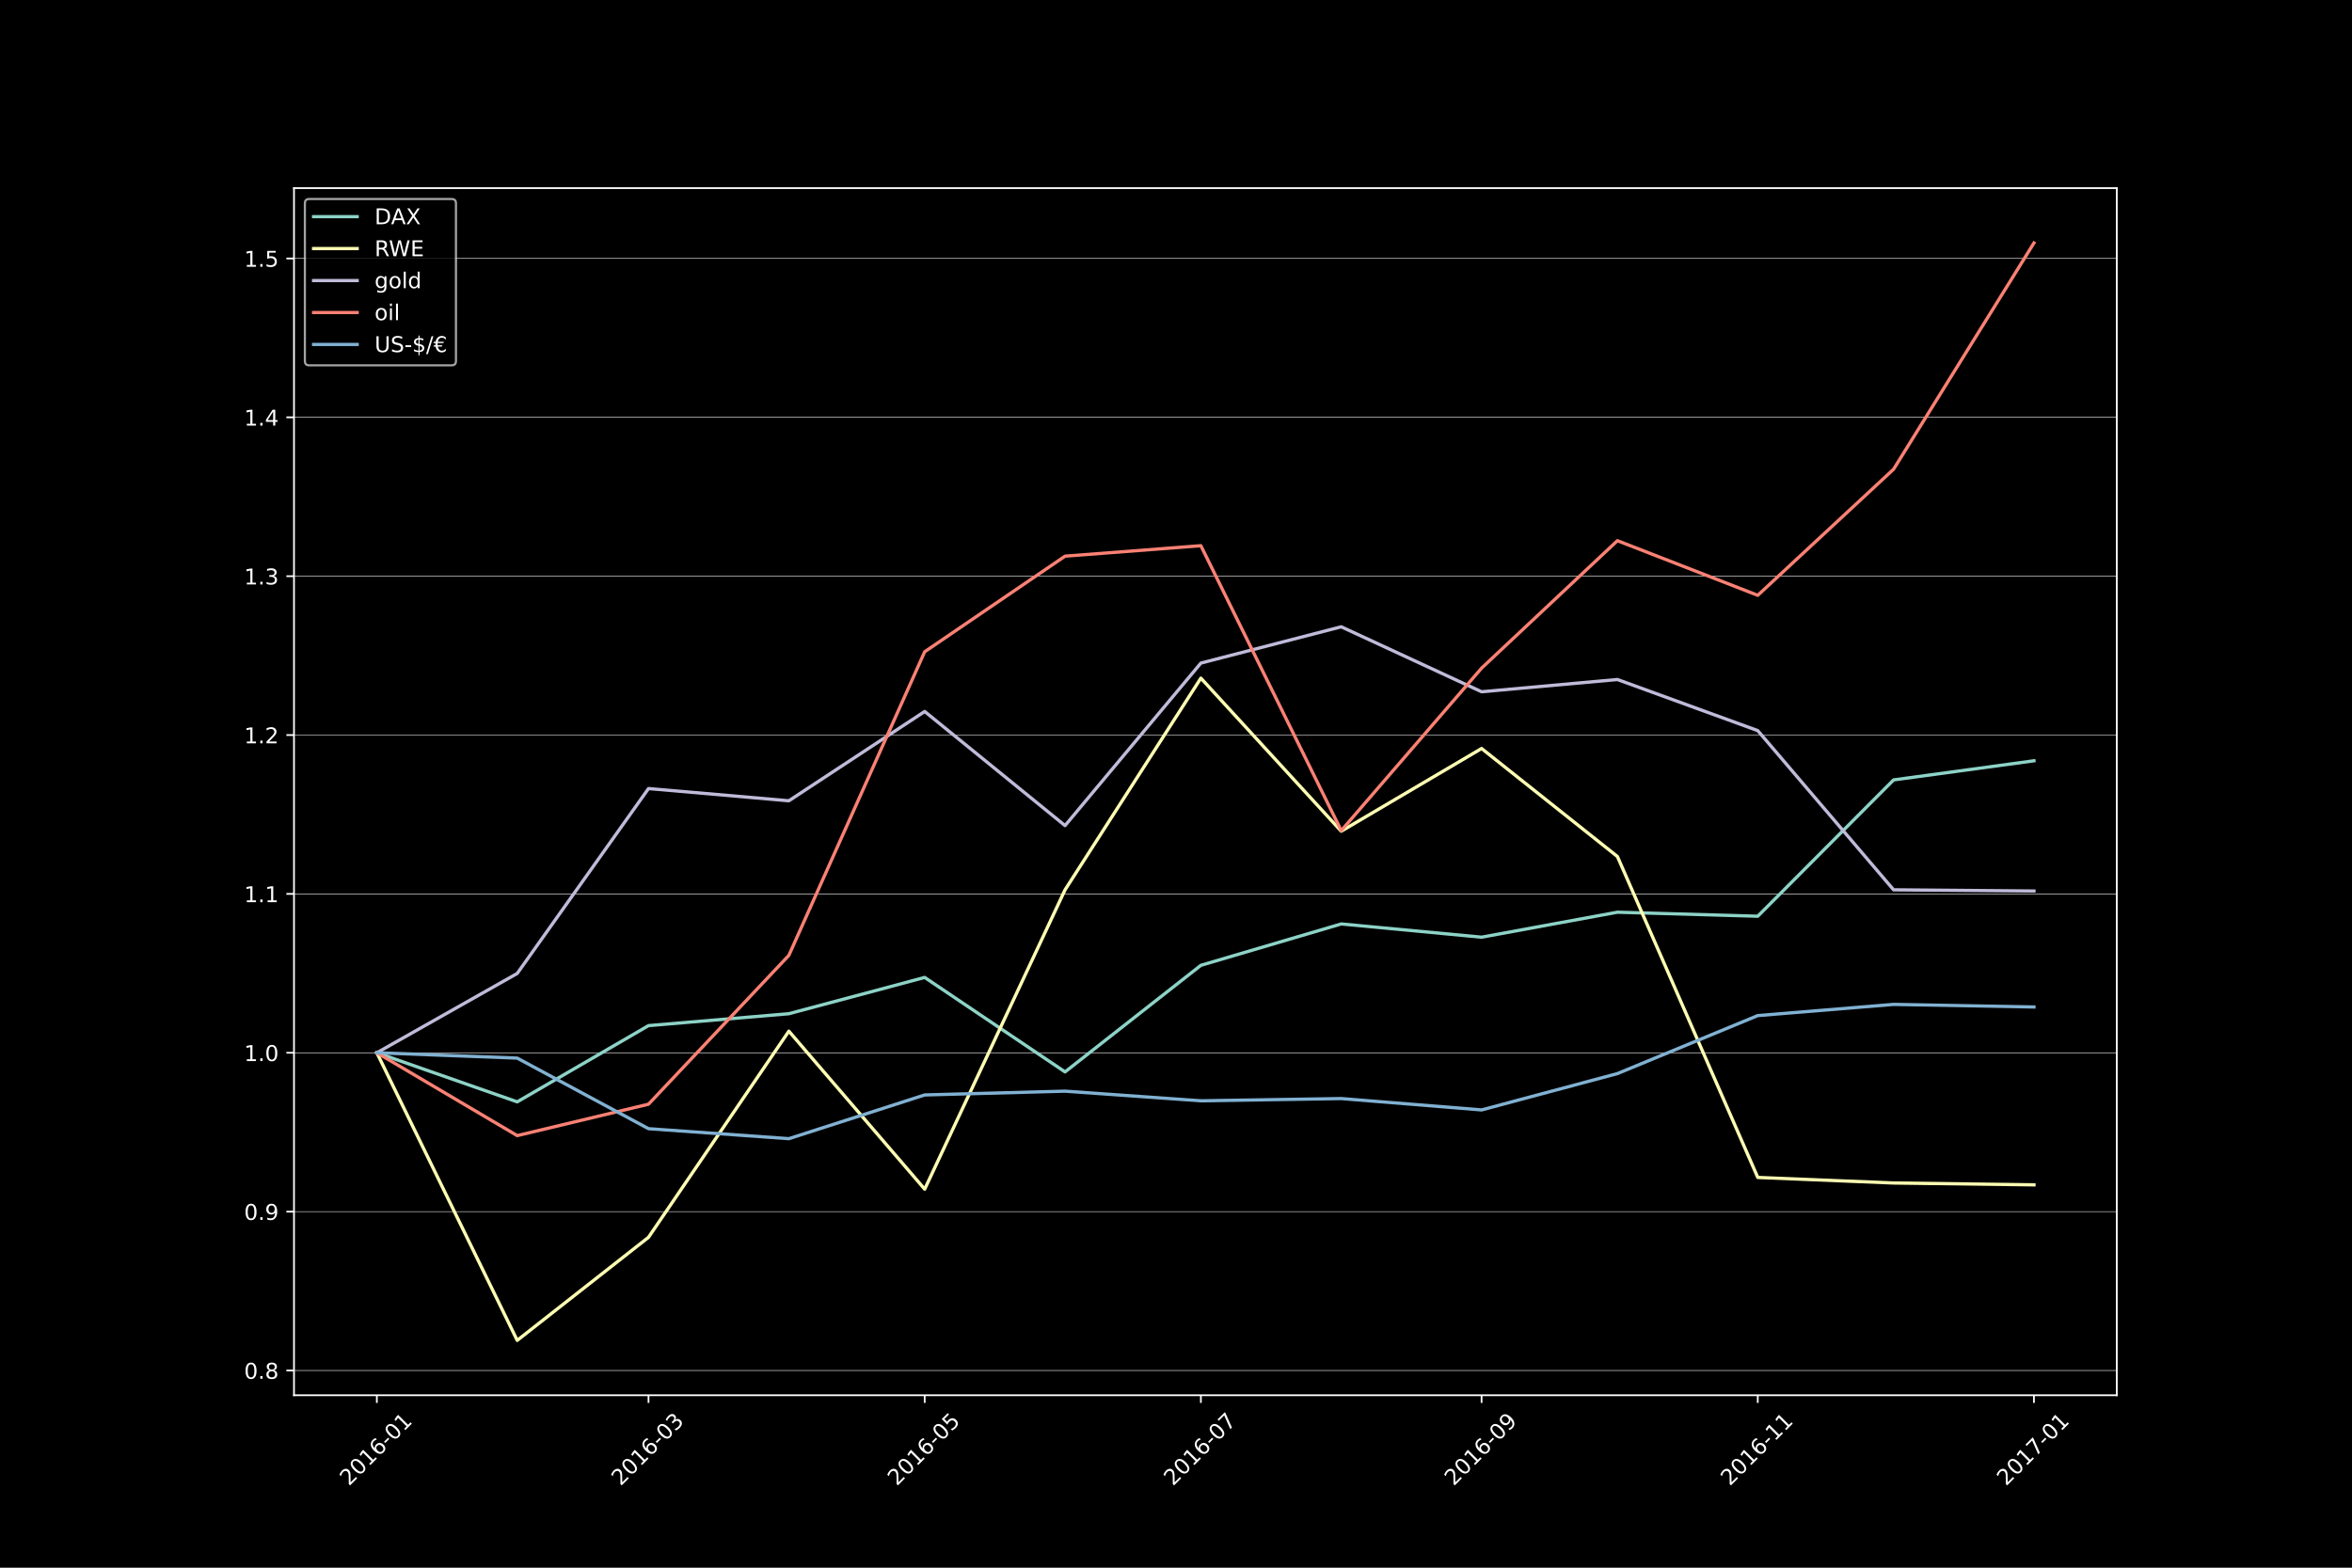
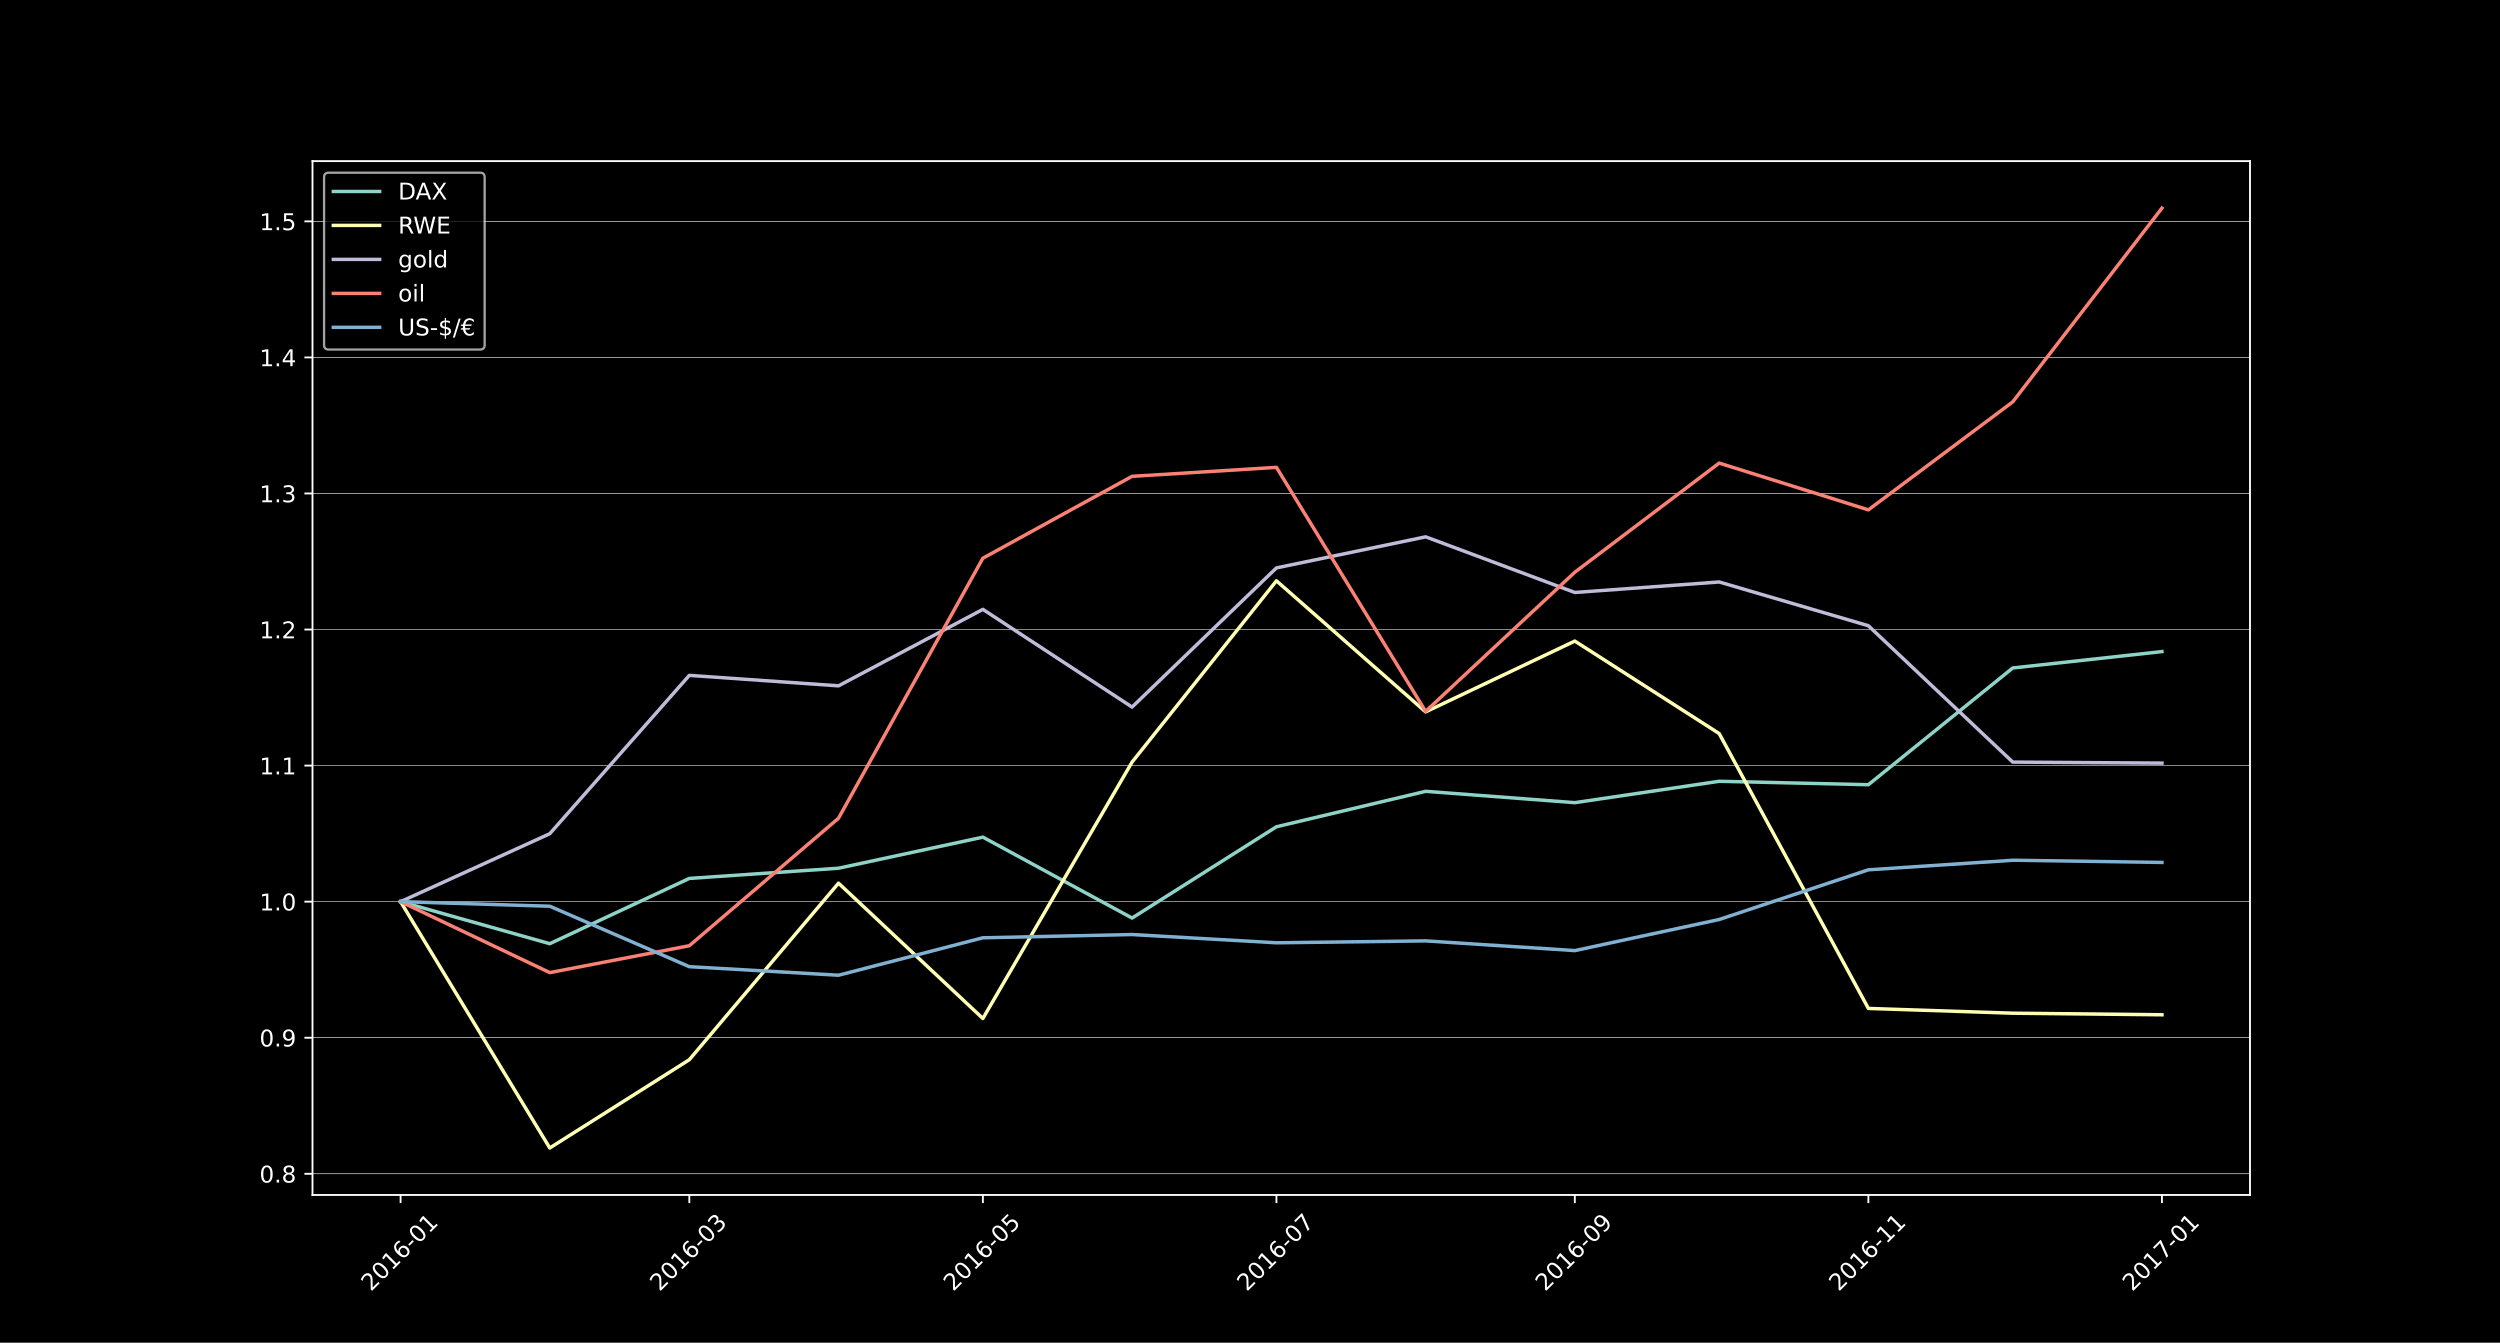
- <svg xmlns="http://www.w3.org/2000/svg" xmlns:xlink="http://www.w3.org/1999/xlink" width="1080pt" height="720pt" viewBox="0 0 1080 720" version="1.1">
+ <svg xmlns="http://www.w3.org/2000/svg" xmlns:xlink="http://www.w3.org/1999/xlink" width="1080pt" height="580.032pt" viewBox="0 0 1080 580.032" version="1.1">
  <defs>
    <style type="text/css">*{stroke-linejoin: round; stroke-linecap: butt}</style>
  </defs>
  <g id="figure_1">
    <g id="patch_1">
-       <path d="M 0 720  L 1080 720  L 1080 0  L 0 0  z " />
+       <path d="M 0 580.032  L 1080 580.032  L 1080 0  L 0 0  z " />
    </g>
    <g id="axes_1">
      <g id="patch_2">
-         <path d="M 135 640.8  L 972 640.8  L 972 86.4  L 135 86.4  z " />
+         <path d="M 135 516.228  L 972 516.228  L 972 69.604  L 135 69.604  z " />
      </g>
      <g id="matplotlib.axis_1">
        <g id="xtick_1">
          <g id="line2d_1">
            <defs>
-               <path id="m6a6bad4dfc" d="M 0 0  L 0 3.5  " style="stroke: #ffffff; stroke-width: 0.8" />
-             </defs>
-             <g>
-               <use xlink:href="#m6a6bad4dfc" x="173.045" y="640.8" style="fill: #ffffff; stroke: #ffffff; stroke-width: 0.8" />
+               <path id="m2d5eed9563" d="M 0 0  L 0 3.5  " style="stroke: #ffffff; stroke-width: 0.8" />
+             </defs>
+             <g>
+               <use xlink:href="#m2d5eed9563" x="173.045" y="516.228" style="fill: #ffffff; stroke: #ffffff; stroke-width: 0.8" />
            </g>
          </g>
          <g id="text_1">
-             <g style="fill: #ffffff" transform="translate(160.2242 682.7178)rotate(-45)scale(0.1 -0.1)">
+             <g style="fill: #ffffff" transform="translate(160.2242 558.1463)rotate(-45)scale(0.1 -0.1)">
              <defs>
                <path id="DejaVuSans-32" d="M 1228 531  L 3431 531  L 3431 0  L 469 0  L 469 531  Q 828 903 1448 1529  Q 2069 2156 2228 2338  Q 2531 2678 2651 2914  Q 2772 3150 2772 3378  Q 2772 3750 2511 3984  Q 2250 4219 1831 4219  Q 1534 4219 1204 4116  Q 875 4013 500 3803  L 500 4441  Q 881 4594 1212 4672  Q 1544 4750 1819 4750  Q 2544 4750 2975 4387  Q 3406 4025 3406 3419  Q 3406 3131 3298 2873  Q 3191 2616 2906 2266  Q 2828 2175 2409 1742  Q 1991 1309 1228 531  z " transform="scale(0.015625)" />
                <path id="DejaVuSans-30" d="M 2034 4250  Q 1547 4250 1301 3770  Q 1056 3291 1056 2328  Q 1056 1369 1301 889  Q 1547 409 2034 409  Q 2525 409 2770 889  Q 3016 1369 3016 2328  Q 3016 3291 2770 3770  Q 2525 4250 2034 4250  z M 2034 4750  Q 2819 4750 3233 4129  Q 3647 3509 3647 2328  Q 3647 1150 3233 529  Q 2819 -91 2034 -91  Q 1250 -91 836 529  Q 422 1150 422 2328  Q 422 3509 836 4129  Q 1250 4750 2034 4750  z " transform="scale(0.015625)" />
                <path id="DejaVuSans-31" d="M 794 531  L 1825 531  L 1825 4091  L 703 3866  L 703 4441  L 1819 4666  L 2450 4666  L 2450 531  L 3481 531  L 3481 0  L 794 0  L 794 531  z " transform="scale(0.015625)" />
                <path id="DejaVuSans-36" d="M 2113 2584  Q 1688 2584 1439 2293  Q 1191 2003 1191 1497  Q 1191 994 1439 701  Q 1688 409 2113 409  Q 2538 409 2786 701  Q 3034 994 3034 1497  Q 3034 2003 2786 2293  Q 2538 2584 2113 2584  z M 3366 4563  L 3366 3988  Q 3128 4100 2886 4159  Q 2644 4219 2406 4219  Q 1781 4219 1451 3797  Q 1122 3375 1075 2522  Q 1259 2794 1537 2939  Q 1816 3084 2150 3084  Q 2853 3084 3261 2657  Q 3669 2231 3669 1497  Q 3669 778 3244 343  Q 2819 -91 2113 -91  Q 1303 -91 875 529  Q 447 1150 447 2328  Q 447 3434 972 4092  Q 1497 4750 2381 4750  Q 2619 4750 2861 4703  Q 3103 4656 3366 4563  z " transform="scale(0.015625)" />
                <path id="DejaVuSans-2d" d="M 313 2009  L 1997 2009  L 1997 1497  L 313 1497  L 313 2009  z " transform="scale(0.015625)" />
              </defs>
              <use xlink:href="#DejaVuSans-32" />
              <use xlink:href="#DejaVuSans-30" x="63.623" />
              <use xlink:href="#DejaVuSans-31" x="127.246" />
              <use xlink:href="#DejaVuSans-36" x="190.869" />
              <use xlink:href="#DejaVuSans-2d" x="254.492" />
              <use xlink:href="#DejaVuSans-30" x="290.576" />
              <use xlink:href="#DejaVuSans-31" x="354.199" />
            </g>
          </g>
        </g>
        <g id="xtick_2">
          <g id="line2d_2">
            <g>
-               <use xlink:href="#m6a6bad4dfc" x="297.785" y="640.8" style="fill: #ffffff; stroke: #ffffff; stroke-width: 0.8" />
+               <use xlink:href="#m2d5eed9563" x="297.785" y="516.228" style="fill: #ffffff; stroke: #ffffff; stroke-width: 0.8" />
            </g>
          </g>
          <g id="text_2">
-             <g style="fill: #ffffff" transform="translate(284.9634 682.7178)rotate(-45)scale(0.1 -0.1)">
+             <g style="fill: #ffffff" transform="translate(284.9634 558.1463)rotate(-45)scale(0.1 -0.1)">
              <defs>
                <path id="DejaVuSans-33" d="M 2597 2516  Q 3050 2419 3304 2112  Q 3559 1806 3559 1356  Q 3559 666 3084 287  Q 2609 -91 1734 -91  Q 1441 -91 1130 -33  Q 819 25 488 141  L 488 750  Q 750 597 1062 519  Q 1375 441 1716 441  Q 2309 441 2620 675  Q 2931 909 2931 1356  Q 2931 1769 2642 2001  Q 2353 2234 1838 2234  L 1294 2234  L 1294 2753  L 1863 2753  Q 2328 2753 2575 2939  Q 2822 3125 2822 3475  Q 2822 3834 2567 4026  Q 2313 4219 1838 4219  Q 1578 4219 1281 4162  Q 984 4106 628 3988  L 628 4550  Q 988 4650 1302 4700  Q 1616 4750 1894 4750  Q 2613 4750 3031 4423  Q 3450 4097 3450 3541  Q 3450 3153 3228 2886  Q 3006 2619 2597 2516  z " transform="scale(0.015625)" />
              </defs>
              <use xlink:href="#DejaVuSans-32" />
              <use xlink:href="#DejaVuSans-30" x="63.623" />
              <use xlink:href="#DejaVuSans-31" x="127.246" />
              <use xlink:href="#DejaVuSans-36" x="190.869" />
              <use xlink:href="#DejaVuSans-2d" x="254.492" />
              <use xlink:href="#DejaVuSans-30" x="290.576" />
              <use xlink:href="#DejaVuSans-33" x="354.199" />
            </g>
          </g>
        </g>
        <g id="xtick_3">
          <g id="line2d_3">
            <g>
-               <use xlink:href="#m6a6bad4dfc" x="424.603" y="640.8" style="fill: #ffffff; stroke: #ffffff; stroke-width: 0.8" />
+               <use xlink:href="#m2d5eed9563" x="424.603" y="516.228" style="fill: #ffffff; stroke: #ffffff; stroke-width: 0.8" />
            </g>
          </g>
          <g id="text_3">
-             <g style="fill: #ffffff" transform="translate(411.7815 682.7178)rotate(-45)scale(0.1 -0.1)">
+             <g style="fill: #ffffff" transform="translate(411.7815 558.1463)rotate(-45)scale(0.1 -0.1)">
              <defs>
                <path id="DejaVuSans-35" d="M 691 4666  L 3169 4666  L 3169 4134  L 1269 4134  L 1269 2991  Q 1406 3038 1543 3061  Q 1681 3084 1819 3084  Q 2600 3084 3056 2656  Q 3513 2228 3513 1497  Q 3513 744 3044 326  Q 2575 -91 1722 -91  Q 1428 -91 1123 -41  Q 819 9 494 109  L 494 744  Q 775 591 1075 516  Q 1375 441 1709 441  Q 2250 441 2565 725  Q 2881 1009 2881 1497  Q 2881 1984 2565 2268  Q 2250 2553 1709 2553  Q 1456 2553 1204 2497  Q 953 2441 691 2322  L 691 4666  z " transform="scale(0.015625)" />
              </defs>
              <use xlink:href="#DejaVuSans-32" />
              <use xlink:href="#DejaVuSans-30" x="63.623" />
              <use xlink:href="#DejaVuSans-31" x="127.246" />
              <use xlink:href="#DejaVuSans-36" x="190.869" />
              <use xlink:href="#DejaVuSans-2d" x="254.492" />
              <use xlink:href="#DejaVuSans-30" x="290.576" />
              <use xlink:href="#DejaVuSans-35" x="354.199" />
            </g>
          </g>
        </g>
        <g id="xtick_4">
          <g id="line2d_4">
            <g>
-               <use xlink:href="#m6a6bad4dfc" x="551.421" y="640.8" style="fill: #ffffff; stroke: #ffffff; stroke-width: 0.8" />
+               <use xlink:href="#m2d5eed9563" x="551.421" y="516.228" style="fill: #ffffff; stroke: #ffffff; stroke-width: 0.8" />
            </g>
          </g>
          <g id="text_4">
-             <g style="fill: #ffffff" transform="translate(538.5997 682.7178)rotate(-45)scale(0.1 -0.1)">
+             <g style="fill: #ffffff" transform="translate(538.5997 558.1463)rotate(-45)scale(0.1 -0.1)">
              <defs>
                <path id="DejaVuSans-37" d="M 525 4666  L 3525 4666  L 3525 4397  L 1831 0  L 1172 0  L 2766 4134  L 525 4134  L 525 4666  z " transform="scale(0.015625)" />
              </defs>
              <use xlink:href="#DejaVuSans-32" />
              <use xlink:href="#DejaVuSans-30" x="63.623" />
              <use xlink:href="#DejaVuSans-31" x="127.246" />
              <use xlink:href="#DejaVuSans-36" x="190.869" />
              <use xlink:href="#DejaVuSans-2d" x="254.492" />
              <use xlink:href="#DejaVuSans-30" x="290.576" />
              <use xlink:href="#DejaVuSans-37" x="354.199" />
            </g>
          </g>
        </g>
        <g id="xtick_5">
          <g id="line2d_5">
            <g>
-               <use xlink:href="#m6a6bad4dfc" x="680.318" y="640.8" style="fill: #ffffff; stroke: #ffffff; stroke-width: 0.8" />
+               <use xlink:href="#m2d5eed9563" x="680.318" y="516.228" style="fill: #ffffff; stroke: #ffffff; stroke-width: 0.8" />
            </g>
          </g>
          <g id="text_5">
-             <g style="fill: #ffffff" transform="translate(667.4969 682.7178)rotate(-45)scale(0.1 -0.1)">
+             <g style="fill: #ffffff" transform="translate(667.4969 558.1463)rotate(-45)scale(0.1 -0.1)">
              <defs>
                <path id="DejaVuSans-39" d="M 703 97  L 703 672  Q 941 559 1184 500  Q 1428 441 1663 441  Q 2288 441 2617 861  Q 2947 1281 2994 2138  Q 2813 1869 2534 1725  Q 2256 1581 1919 1581  Q 1219 1581 811 2004  Q 403 2428 403 3163  Q 403 3881 828 4315  Q 1253 4750 1959 4750  Q 2769 4750 3195 4129  Q 3622 3509 3622 2328  Q 3622 1225 3098 567  Q 2575 -91 1691 -91  Q 1453 -91 1209 -44  Q 966 3 703 97  z M 1959 2075  Q 2384 2075 2632 2365  Q 2881 2656 2881 3163  Q 2881 3666 2632 3958  Q 2384 4250 1959 4250  Q 1534 4250 1286 3958  Q 1038 3666 1038 3163  Q 1038 2656 1286 2365  Q 1534 2075 1959 2075  z " transform="scale(0.015625)" />
              </defs>
              <use xlink:href="#DejaVuSans-32" />
              <use xlink:href="#DejaVuSans-30" x="63.623" />
              <use xlink:href="#DejaVuSans-31" x="127.246" />
              <use xlink:href="#DejaVuSans-36" x="190.869" />
              <use xlink:href="#DejaVuSans-2d" x="254.492" />
              <use xlink:href="#DejaVuSans-30" x="290.576" />
              <use xlink:href="#DejaVuSans-39" x="354.199" />
            </g>
          </g>
        </g>
        <g id="xtick_6">
          <g id="line2d_6">
            <g>
-               <use xlink:href="#m6a6bad4dfc" x="807.136" y="640.8" style="fill: #ffffff; stroke: #ffffff; stroke-width: 0.8" />
+               <use xlink:href="#m2d5eed9563" x="807.136" y="516.228" style="fill: #ffffff; stroke: #ffffff; stroke-width: 0.8" />
            </g>
          </g>
          <g id="text_6">
-             <g style="fill: #ffffff" transform="translate(794.3151 682.7178)rotate(-45)scale(0.1 -0.1)">
+             <g style="fill: #ffffff" transform="translate(794.3151 558.1463)rotate(-45)scale(0.1 -0.1)">
              <use xlink:href="#DejaVuSans-32" />
              <use xlink:href="#DejaVuSans-30" x="63.623" />
              <use xlink:href="#DejaVuSans-31" x="127.246" />
              <use xlink:href="#DejaVuSans-36" x="190.869" />
              <use xlink:href="#DejaVuSans-2d" x="254.492" />
              <use xlink:href="#DejaVuSans-31" x="290.576" />
              <use xlink:href="#DejaVuSans-31" x="354.199" />
            </g>
          </g>
        </g>
        <g id="xtick_7">
          <g id="line2d_7">
            <g>
-               <use xlink:href="#m6a6bad4dfc" x="933.955" y="640.8" style="fill: #ffffff; stroke: #ffffff; stroke-width: 0.8" />
+               <use xlink:href="#m2d5eed9563" x="933.955" y="516.228" style="fill: #ffffff; stroke: #ffffff; stroke-width: 0.8" />
            </g>
          </g>
          <g id="text_7">
-             <g style="fill: #ffffff" transform="translate(921.1333 682.7178)rotate(-45)scale(0.1 -0.1)">
+             <g style="fill: #ffffff" transform="translate(921.1333 558.1463)rotate(-45)scale(0.1 -0.1)">
              <use xlink:href="#DejaVuSans-32" />
              <use xlink:href="#DejaVuSans-30" x="63.623" />
              <use xlink:href="#DejaVuSans-31" x="127.246" />
              <use xlink:href="#DejaVuSans-37" x="190.869" />
              <use xlink:href="#DejaVuSans-2d" x="254.492" />
              <use xlink:href="#DejaVuSans-30" x="290.576" />
              <use xlink:href="#DejaVuSans-31" x="354.199" />
            </g>
          </g>
        </g>
      </g>
      <g id="matplotlib.axis_2">
        <g id="ytick_1">
          <g id="line2d_8">
-             <path d="M 135 629.432  L 972 629.432  " clip-path="url(#p00a71b66c0)" style="fill: none; stroke: #ffffff; stroke-width: 0.25; stroke-linecap: square" />
+             <path d="M 135 507.071  L 972 507.071  " clip-path="url(#p5955f3697d)" style="fill: none; stroke: #ffffff; stroke-width: 0.25; stroke-linecap: square" />
          </g>
          <g id="line2d_9">
            <defs>
-               <path id="m3b2f3b3f78" d="M 0 0  L -3.5 0  " style="stroke: #ffffff; stroke-width: 0.8" />
-             </defs>
-             <g>
-               <use xlink:href="#m3b2f3b3f78" x="135" y="629.432" style="fill: #ffffff; stroke: #ffffff; stroke-width: 0.8" />
+               <path id="m4216efb1f7" d="M 0 0  L -3.5 0  " style="stroke: #ffffff; stroke-width: 0.8" />
+             </defs>
+             <g>
+               <use xlink:href="#m4216efb1f7" x="135" y="507.071" style="fill: #ffffff; stroke: #ffffff; stroke-width: 0.8" />
            </g>
          </g>
          <g id="text_8">
-             <g style="fill: #ffffff" transform="translate(112.0969 633.2317)scale(0.1 -0.1)">
+             <g style="fill: #ffffff" transform="translate(112.0969 510.87)scale(0.1 -0.1)">
              <defs>
                <path id="DejaVuSans-2e" d="M 684 794  L 1344 794  L 1344 0  L 684 0  L 684 794  z " transform="scale(0.015625)" />
                <path id="DejaVuSans-38" d="M 2034 2216  Q 1584 2216 1326 1975  Q 1069 1734 1069 1313  Q 1069 891 1326 650  Q 1584 409 2034 409  Q 2484 409 2743 651  Q 3003 894 3003 1313  Q 3003 1734 2745 1975  Q 2488 2216 2034 2216  z M 1403 2484  Q 997 2584 770 2862  Q 544 3141 544 3541  Q 544 4100 942 4425  Q 1341 4750 2034 4750  Q 2731 4750 3128 4425  Q 3525 4100 3525 3541  Q 3525 3141 3298 2862  Q 3072 2584 2669 2484  Q 3125 2378 3379 2068  Q 3634 1759 3634 1313  Q 3634 634 3220 271  Q 2806 -91 2034 -91  Q 1263 -91 848 271  Q 434 634 434 1313  Q 434 1759 690 2068  Q 947 2378 1403 2484  z M 1172 3481  Q 1172 3119 1398 2916  Q 1625 2713 2034 2713  Q 2441 2713 2670 2916  Q 2900 3119 2900 3481  Q 2900 3844 2670 4047  Q 2441 4250 2034 4250  Q 1625 4250 1398 4047  Q 1172 3844 1172 3481  z " transform="scale(0.015625)" />
              </defs>
              <use xlink:href="#DejaVuSans-30" />
              <use xlink:href="#DejaVuSans-2e" x="63.623" />
              <use xlink:href="#DejaVuSans-38" x="95.41" />
            </g>
          </g>
        </g>
        <g id="ytick_2">
          <g id="line2d_10">
-             <path d="M 135 556.472  L 972 556.472  " clip-path="url(#p00a71b66c0)" style="fill: none; stroke: #ffffff; stroke-width: 0.25; stroke-linecap: square" />
+             <path d="M 135 448.294  L 972 448.294  " clip-path="url(#p5955f3697d)" style="fill: none; stroke: #ffffff; stroke-width: 0.25; stroke-linecap: square" />
          </g>
          <g id="line2d_11">
            <g>
-               <use xlink:href="#m3b2f3b3f78" x="135" y="556.472" style="fill: #ffffff; stroke: #ffffff; stroke-width: 0.8" />
+               <use xlink:href="#m4216efb1f7" x="135" y="448.294" style="fill: #ffffff; stroke: #ffffff; stroke-width: 0.8" />
            </g>
          </g>
          <g id="text_9">
-             <g style="fill: #ffffff" transform="translate(112.0969 560.271)scale(0.1 -0.1)">
+             <g style="fill: #ffffff" transform="translate(112.0969 452.0929)scale(0.1 -0.1)">
              <use xlink:href="#DejaVuSans-30" />
              <use xlink:href="#DejaVuSans-2e" x="63.623" />
              <use xlink:href="#DejaVuSans-39" x="95.41" />
            </g>
          </g>
        </g>
        <g id="ytick_3">
          <g id="line2d_12">
-             <path d="M 135 483.511  L 972 483.511  " clip-path="url(#p00a71b66c0)" style="fill: none; stroke: #ffffff; stroke-width: 0.25; stroke-linecap: square" />
+             <path d="M 135 389.517  L 972 389.517  " clip-path="url(#p5955f3697d)" style="fill: none; stroke: #ffffff; stroke-width: 0.25; stroke-linecap: square" />
          </g>
          <g id="line2d_13">
            <g>
-               <use xlink:href="#m3b2f3b3f78" x="135" y="483.511" style="fill: #ffffff; stroke: #ffffff; stroke-width: 0.8" />
+               <use xlink:href="#m4216efb1f7" x="135" y="389.517" style="fill: #ffffff; stroke: #ffffff; stroke-width: 0.8" />
            </g>
          </g>
          <g id="text_10">
-             <g style="fill: #ffffff" transform="translate(112.0969 487.3104)scale(0.1 -0.1)">
+             <g style="fill: #ffffff" transform="translate(112.0969 393.3158)scale(0.1 -0.1)">
              <use xlink:href="#DejaVuSans-31" />
              <use xlink:href="#DejaVuSans-2e" x="63.623" />
              <use xlink:href="#DejaVuSans-30" x="95.41" />
            </g>
          </g>
        </g>
        <g id="ytick_4">
          <g id="line2d_14">
-             <path d="M 135 410.551  L 972 410.551  " clip-path="url(#p00a71b66c0)" style="fill: none; stroke: #ffffff; stroke-width: 0.25; stroke-linecap: square" />
+             <path d="M 135 330.74  L 972 330.74  " clip-path="url(#p5955f3697d)" style="fill: none; stroke: #ffffff; stroke-width: 0.25; stroke-linecap: square" />
          </g>
          <g id="line2d_15">
            <g>
-               <use xlink:href="#m3b2f3b3f78" x="135" y="410.551" style="fill: #ffffff; stroke: #ffffff; stroke-width: 0.8" />
+               <use xlink:href="#m4216efb1f7" x="135" y="330.74" style="fill: #ffffff; stroke: #ffffff; stroke-width: 0.8" />
            </g>
          </g>
          <g id="text_11">
-             <g style="fill: #ffffff" transform="translate(112.0969 414.3497)scale(0.1 -0.1)">
+             <g style="fill: #ffffff" transform="translate(112.0969 334.5387)scale(0.1 -0.1)">
              <use xlink:href="#DejaVuSans-31" />
              <use xlink:href="#DejaVuSans-2e" x="63.623" />
              <use xlink:href="#DejaVuSans-31" x="95.41" />
            </g>
          </g>
        </g>
        <g id="ytick_5">
          <g id="line2d_16">
-             <path d="M 135 337.59  L 972 337.59  " clip-path="url(#p00a71b66c0)" style="fill: none; stroke: #ffffff; stroke-width: 0.25; stroke-linecap: square" />
+             <path d="M 135 271.962  L 972 271.962  " clip-path="url(#p5955f3697d)" style="fill: none; stroke: #ffffff; stroke-width: 0.25; stroke-linecap: square" />
          </g>
          <g id="line2d_17">
            <g>
-               <use xlink:href="#m3b2f3b3f78" x="135" y="337.59" style="fill: #ffffff; stroke: #ffffff; stroke-width: 0.8" />
+               <use xlink:href="#m4216efb1f7" x="135" y="271.962" style="fill: #ffffff; stroke: #ffffff; stroke-width: 0.8" />
            </g>
          </g>
          <g id="text_12">
-             <g style="fill: #ffffff" transform="translate(112.0969 341.3891)scale(0.1 -0.1)">
+             <g style="fill: #ffffff" transform="translate(112.0969 275.7616)scale(0.1 -0.1)">
              <use xlink:href="#DejaVuSans-31" />
              <use xlink:href="#DejaVuSans-2e" x="63.623" />
              <use xlink:href="#DejaVuSans-32" x="95.41" />
            </g>
          </g>
        </g>
        <g id="ytick_6">
          <g id="line2d_18">
-             <path d="M 135 264.629  L 972 264.629  " clip-path="url(#p00a71b66c0)" style="fill: none; stroke: #ffffff; stroke-width: 0.25; stroke-linecap: square" />
+             <path d="M 135 213.185  L 972 213.185  " clip-path="url(#p5955f3697d)" style="fill: none; stroke: #ffffff; stroke-width: 0.25; stroke-linecap: square" />
          </g>
          <g id="line2d_19">
            <g>
-               <use xlink:href="#m3b2f3b3f78" x="135" y="264.629" style="fill: #ffffff; stroke: #ffffff; stroke-width: 0.8" />
+               <use xlink:href="#m4216efb1f7" x="135" y="213.185" style="fill: #ffffff; stroke: #ffffff; stroke-width: 0.8" />
            </g>
          </g>
          <g id="text_13">
-             <g style="fill: #ffffff" transform="translate(112.0969 268.4284)scale(0.1 -0.1)">
+             <g style="fill: #ffffff" transform="translate(112.0969 216.9845)scale(0.1 -0.1)">
              <use xlink:href="#DejaVuSans-31" />
              <use xlink:href="#DejaVuSans-2e" x="63.623" />
              <use xlink:href="#DejaVuSans-33" x="95.41" />
            </g>
          </g>
        </g>
        <g id="ytick_7">
          <g id="line2d_20">
-             <path d="M 135 191.669  L 972 191.669  " clip-path="url(#p00a71b66c0)" style="fill: none; stroke: #ffffff; stroke-width: 0.25; stroke-linecap: square" />
+             <path d="M 135 154.408  L 972 154.408  " clip-path="url(#p5955f3697d)" style="fill: none; stroke: #ffffff; stroke-width: 0.25; stroke-linecap: square" />
          </g>
          <g id="line2d_21">
            <g>
-               <use xlink:href="#m3b2f3b3f78" x="135" y="191.669" style="fill: #ffffff; stroke: #ffffff; stroke-width: 0.8" />
+               <use xlink:href="#m4216efb1f7" x="135" y="154.408" style="fill: #ffffff; stroke: #ffffff; stroke-width: 0.8" />
            </g>
          </g>
          <g id="text_14">
-             <g style="fill: #ffffff" transform="translate(112.0969 195.4678)scale(0.1 -0.1)">
+             <g style="fill: #ffffff" transform="translate(112.0969 158.2074)scale(0.1 -0.1)">
              <defs>
                <path id="DejaVuSans-34" d="M 2419 4116  L 825 1625  L 2419 1625  L 2419 4116  z M 2253 4666  L 3047 4666  L 3047 1625  L 3713 1625  L 3713 1100  L 3047 1100  L 3047 0  L 2419 0  L 2419 1100  L 313 1100  L 313 1709  L 2253 4666  z " transform="scale(0.015625)" />
              </defs>
              <use xlink:href="#DejaVuSans-31" />
              <use xlink:href="#DejaVuSans-2e" x="63.623" />
              <use xlink:href="#DejaVuSans-34" x="95.41" />
            </g>
          </g>
        </g>
        <g id="ytick_8">
          <g id="line2d_22">
-             <path d="M 135 118.708  L 972 118.708  " clip-path="url(#p00a71b66c0)" style="fill: none; stroke: #ffffff; stroke-width: 0.25; stroke-linecap: square" />
+             <path d="M 135 95.631  L 972 95.631  " clip-path="url(#p5955f3697d)" style="fill: none; stroke: #ffffff; stroke-width: 0.25; stroke-linecap: square" />
          </g>
          <g id="line2d_23">
            <g>
-               <use xlink:href="#m3b2f3b3f78" x="135" y="118.708" style="fill: #ffffff; stroke: #ffffff; stroke-width: 0.8" />
+               <use xlink:href="#m4216efb1f7" x="135" y="95.631" style="fill: #ffffff; stroke: #ffffff; stroke-width: 0.8" />
            </g>
          </g>
          <g id="text_15">
-             <g style="fill: #ffffff" transform="translate(112.0969 122.5071)scale(0.1 -0.1)">
+             <g style="fill: #ffffff" transform="translate(112.0969 99.43031)scale(0.1 -0.1)">
              <use xlink:href="#DejaVuSans-31" />
              <use xlink:href="#DejaVuSans-2e" x="63.623" />
              <use xlink:href="#DejaVuSans-35" x="95.41" />
            </g>
          </g>
        </g>
      </g>
      <g id="line2d_24">
-         <path d="M 173.045 483.511  L 237.494 506.052  L 297.785 471.046  L 362.233 465.576  L 424.603 448.913  L 489.051 492.299  L 551.421 443.346  L 615.87 424.344  L 680.318 430.425  L 742.688 418.958  L 807.136 420.798  L 869.506 358.192  L 933.955 349.409  " clip-path="url(#p00a71b66c0)" style="fill: none; stroke: #8dd3c7; stroke-width: 1.5; stroke-linecap: square" />
+         <path d="M 173.045 389.517  L 237.494 407.676  L 297.785 379.475  L 362.233 375.068  L 424.603 361.644  L 489.051 396.596  L 551.421 357.16  L 615.87 341.851  L 680.318 346.75  L 742.688 337.513  L 807.136 338.995  L 869.506 288.559  L 933.955 281.484  " clip-path="url(#p5955f3697d)" style="fill: none; stroke: #8dd3c7; stroke-width: 1.5; stroke-linecap: square" />
      </g>
      <g id="line2d_25">
-         <path d="M 173.045 483.511  L 237.494 615.6  L 297.785 568.263  L 362.233 473.59  L 424.603 546.154  L 489.051 408.68  L 551.421 311.456  L 615.87 381.752  L 680.318 343.769  L 742.688 393.373  L 807.136 540.769  L 869.506 543.32  L 933.955 544.17  " clip-path="url(#p00a71b66c0)" style="fill: none; stroke: #feffb3; stroke-width: 1.5; stroke-linecap: square" />
+         <path d="M 173.045 389.517  L 237.494 495.927  L 297.785 457.793  L 362.233 381.524  L 424.603 439.982  L 489.051 329.232  L 551.421 250.909  L 615.87 307.539  L 680.318 276.94  L 742.688 316.902  L 807.136 435.643  L 869.506 437.698  L 933.955 438.383  " clip-path="url(#p5955f3697d)" style="fill: none; stroke: #feffb3; stroke-width: 1.5; stroke-linecap: square" />
      </g>
      <g id="line2d_26">
-         <path d="M 173.045 483.511  L 237.494 447.086  L 297.785 362.164  L 362.233 367.784  L 424.603 326.765  L 489.051 379.172  L 551.421 304.538  L 615.87 287.872  L 680.318 317.711  L 742.688 312.083  L 807.136 335.552  L 869.506 408.669  L 933.955 409.219  " clip-path="url(#p00a71b66c0)" style="fill: none; stroke: #bfbbd9; stroke-width: 1.5; stroke-linecap: square" />
+         <path d="M 173.045 389.517  L 237.494 360.173  L 297.785 291.759  L 362.233 296.287  L 424.603 263.242  L 489.051 305.461  L 551.421 245.336  L 615.87 231.91  L 680.318 255.948  L 742.688 251.414  L 807.136 270.32  L 869.506 329.224  L 933.955 329.667  " clip-path="url(#p5955f3697d)" style="fill: none; stroke: #bfbbd9; stroke-width: 1.5; stroke-linecap: square" />
      </g>
      <g id="line2d_27">
-         <path d="M 173.045 483.511  L 237.494 521.559  L 297.785 507.135  L 362.233 438.773  L 424.603 299.333  L 489.051 255.431  L 551.421 250.622  L 615.87 381.492  L 680.318 306.859  L 742.688 248.323  L 807.136 273.41  L 869.506 215.501  L 933.955 111.6  " clip-path="url(#p00a71b66c0)" style="fill: none; stroke: #fa8174; stroke-width: 1.5; stroke-linecap: square" />
+         <path d="M 173.045 389.517  L 237.494 420.168  L 297.785 408.548  L 362.233 353.476  L 424.603 241.142  L 489.051 205.775  L 551.421 201.901  L 615.87 307.33  L 680.318 247.205  L 742.688 200.049  L 807.136 220.259  L 869.506 173.608  L 933.955 89.905  " clip-path="url(#p5955f3697d)" style="fill: none; stroke: #fa8174; stroke-width: 1.5; stroke-linecap: square" />
      </g>
      <g id="line2d_28">
-         <path d="M 173.045 483.511  L 237.494 485.962  L 297.785 518.379  L 362.233 522.964  L 424.603 502.882  L 489.051 501.143  L 551.421 505.57  L 615.87 504.542  L 680.318 509.761  L 742.688 493.078  L 807.136 466.433  L 869.506 461.294  L 933.955 462.48  " clip-path="url(#p00a71b66c0)" style="fill: none; stroke: #81b1d2; stroke-width: 1.5; stroke-linecap: square" />
+         <path d="M 173.045 389.517  L 237.494 391.491  L 297.785 417.606  L 362.233 421.3  L 424.603 405.122  L 489.051 403.72  L 551.421 407.287  L 615.87 406.459  L 680.318 410.663  L 742.688 397.224  L 807.136 375.759  L 869.506 371.619  L 933.955 372.574  " clip-path="url(#p5955f3697d)" style="fill: none; stroke: #81b1d2; stroke-width: 1.5; stroke-linecap: square" />
      </g>
      <g id="patch_3">
-         <path d="M 135 640.8  L 135 86.4  " style="fill: none; stroke: #ffffff; stroke-width: 0.8; stroke-linejoin: miter; stroke-linecap: square" />
+         <path d="M 135 516.228  L 135 69.604  " style="fill: none; stroke: #ffffff; stroke-width: 0.8; stroke-linejoin: miter; stroke-linecap: square" />
      </g>
      <g id="patch_4">
-         <path d="M 972 640.8  L 972 86.4  " style="fill: none; stroke: #ffffff; stroke-width: 0.8; stroke-linejoin: miter; stroke-linecap: square" />
+         <path d="M 972 516.228  L 972 69.604  " style="fill: none; stroke: #ffffff; stroke-width: 0.8; stroke-linejoin: miter; stroke-linecap: square" />
      </g>
      <g id="patch_5">
-         <path d="M 135 640.8  L 972 640.8  " style="fill: none; stroke: #ffffff; stroke-width: 0.8; stroke-linejoin: miter; stroke-linecap: square" />
+         <path d="M 135 516.228  L 972 516.228  " style="fill: none; stroke: #ffffff; stroke-width: 0.8; stroke-linejoin: miter; stroke-linecap: square" />
      </g>
      <g id="patch_6">
-         <path d="M 135 86.4  L 972 86.4  " style="fill: none; stroke: #ffffff; stroke-width: 0.8; stroke-linejoin: miter; stroke-linecap: square" />
+         <path d="M 135 69.604  L 972 69.604  " style="fill: none; stroke: #ffffff; stroke-width: 0.8; stroke-linejoin: miter; stroke-linecap: square" />
      </g>
      <g id="legend_1">
        <g id="patch_7">
-           <path d="M 142 167.791  L 207.369 167.791  Q 209.369 167.791 209.369 165.791  L 209.369 93.4  Q 209.369 91.4 207.369 91.4  L 142 91.4  Q 140 91.4 140 93.4  L 140 165.791  Q 140 167.791 142 167.791  z " style="opacity: 0.8; stroke: #cccccc; stroke-linejoin: miter" />
+           <path d="M 142 150.994  L 207.369 150.994  Q 209.369 150.994 209.369 148.994  L 209.369 76.604  Q 209.369 74.604 207.369 74.604  L 142 74.604  Q 140 74.604 140 76.604  L 140 148.994  Q 140 150.994 142 150.994  z " style="opacity: 0.8; stroke: #cccccc; stroke-linejoin: miter" />
        </g>
        <g id="line2d_29">
-           <path d="M 144 99.498  L 154 99.498  L 164 99.498  " style="fill: none; stroke: #8dd3c7; stroke-width: 1.5; stroke-linecap: square" />
+           <path d="M 144 82.702  L 154 82.702  L 164 82.702  " style="fill: none; stroke: #8dd3c7; stroke-width: 1.5; stroke-linecap: square" />
        </g>
        <g id="text_16">
-           <g style="fill: #ffffff" transform="translate(172 102.9984)scale(0.1 -0.1)">
+           <g style="fill: #ffffff" transform="translate(172 86.20228)scale(0.1 -0.1)">
            <defs>
              <path id="DejaVuSans-44" d="M 1259 4147  L 1259 519  L 2022 519  Q 2988 519 3436 956  Q 3884 1394 3884 2338  Q 3884 3275 3436 3711  Q 2988 4147 2022 4147  L 1259 4147  z M 628 4666  L 1925 4666  Q 3281 4666 3915 4102  Q 4550 3538 4550 2338  Q 4550 1131 3912 565  Q 3275 0 1925 0  L 628 0  L 628 4666  z " transform="scale(0.015625)" />
              <path id="DejaVuSans-41" d="M 2188 4044  L 1331 1722  L 3047 1722  L 2188 4044  z M 1831 4666  L 2547 4666  L 4325 0  L 3669 0  L 3244 1197  L 1141 1197  L 716 0  L 50 0  L 1831 4666  z " transform="scale(0.015625)" />
              <path id="DejaVuSans-58" d="M 403 4666  L 1081 4666  L 2241 2931  L 3406 4666  L 4084 4666  L 2584 2425  L 4184 0  L 3506 0  L 2194 1984  L 872 0  L 191 0  L 1856 2491  L 403 4666  z " transform="scale(0.015625)" />
            </defs>
            <use xlink:href="#DejaVuSans-44" />
            <use xlink:href="#DejaVuSans-41" x="75.252" />
            <use xlink:href="#DejaVuSans-58" x="143.66" />
          </g>
        </g>
        <g id="line2d_30">
-           <path d="M 144 114.177  L 154 114.177  L 164 114.177  " style="fill: none; stroke: #feffb3; stroke-width: 1.5; stroke-linecap: square" />
+           <path d="M 144 97.38  L 154 97.38  L 164 97.38  " style="fill: none; stroke: #feffb3; stroke-width: 1.5; stroke-linecap: square" />
        </g>
        <g id="text_17">
-           <g style="fill: #ffffff" transform="translate(172 117.6766)scale(0.1 -0.1)">
+           <g style="fill: #ffffff" transform="translate(172 100.8804)scale(0.1 -0.1)">
            <defs>
              <path id="DejaVuSans-52" d="M 2841 2188  Q 3044 2119 3236 1894  Q 3428 1669 3622 1275  L 4263 0  L 3584 0  L 2988 1197  Q 2756 1666 2539 1819  Q 2322 1972 1947 1972  L 1259 1972  L 1259 0  L 628 0  L 628 4666  L 2053 4666  Q 2853 4666 3247 4331  Q 3641 3997 3641 3322  Q 3641 2881 3436 2590  Q 3231 2300 2841 2188  z M 1259 4147  L 1259 2491  L 2053 2491  Q 2509 2491 2742 2702  Q 2975 2913 2975 3322  Q 2975 3731 2742 3939  Q 2509 4147 2053 4147  L 1259 4147  z " transform="scale(0.015625)" />
              <path id="DejaVuSans-57" d="M 213 4666  L 850 4666  L 1831 722  L 2809 4666  L 3519 4666  L 4500 722  L 5478 4666  L 6119 4666  L 4947 0  L 4153 0  L 3169 4050  L 2175 0  L 1381 0  L 213 4666  z " transform="scale(0.015625)" />
              <path id="DejaVuSans-45" d="M 628 4666  L 3578 4666  L 3578 4134  L 1259 4134  L 1259 2753  L 3481 2753  L 3481 2222  L 1259 2222  L 1259 531  L 3634 531  L 3634 0  L 628 0  L 628 4666  z " transform="scale(0.015625)" />
            </defs>
            <use xlink:href="#DejaVuSans-52" />
            <use xlink:href="#DejaVuSans-57" x="65.482" />
            <use xlink:href="#DejaVuSans-45" x="164.359" />
          </g>
        </g>
        <g id="line2d_31">
-           <path d="M 144 128.855  L 154 128.855  L 164 128.855  " style="fill: none; stroke: #bfbbd9; stroke-width: 1.5; stroke-linecap: square" />
+           <path d="M 144 112.059  L 154 112.059  L 164 112.059  " style="fill: none; stroke: #bfbbd9; stroke-width: 1.5; stroke-linecap: square" />
        </g>
        <g id="text_18">
-           <g style="fill: #ffffff" transform="translate(172 132.3547)scale(0.1 -0.1)">
+           <g style="fill: #ffffff" transform="translate(172 115.5585)scale(0.1 -0.1)">
            <defs>
              <path id="DejaVuSans-67" d="M 2906 1791  Q 2906 2416 2648 2759  Q 2391 3103 1925 3103  Q 1463 3103 1205 2759  Q 947 2416 947 1791  Q 947 1169 1205 825  Q 1463 481 1925 481  Q 2391 481 2648 825  Q 2906 1169 2906 1791  z M 3481 434  Q 3481 -459 3084 -895  Q 2688 -1331 1869 -1331  Q 1566 -1331 1297 -1286  Q 1028 -1241 775 -1147  L 775 -588  Q 1028 -725 1275 -790  Q 1522 -856 1778 -856  Q 2344 -856 2625 -561  Q 2906 -266 2906 331  L 2906 616  Q 2728 306 2450 153  Q 2172 0 1784 0  Q 1141 0 747 490  Q 353 981 353 1791  Q 353 2603 747 3093  Q 1141 3584 1784 3584  Q 2172 3584 2450 3431  Q 2728 3278 2906 2969  L 2906 3500  L 3481 3500  L 3481 434  z " transform="scale(0.015625)" />
              <path id="DejaVuSans-6f" d="M 1959 3097  Q 1497 3097 1228 2736  Q 959 2375 959 1747  Q 959 1119 1226 758  Q 1494 397 1959 397  Q 2419 397 2687 759  Q 2956 1122 2956 1747  Q 2956 2369 2687 2733  Q 2419 3097 1959 3097  z M 1959 3584  Q 2709 3584 3137 3096  Q 3566 2609 3566 1747  Q 3566 888 3137 398  Q 2709 -91 1959 -91  Q 1206 -91 779 398  Q 353 888 353 1747  Q 353 2609 779 3096  Q 1206 3584 1959 3584  z " transform="scale(0.015625)" />
              <path id="DejaVuSans-6c" d="M 603 4863  L 1178 4863  L 1178 0  L 603 0  L 603 4863  z " transform="scale(0.015625)" />
              <path id="DejaVuSans-64" d="M 2906 2969  L 2906 4863  L 3481 4863  L 3481 0  L 2906 0  L 2906 525  Q 2725 213 2448 61  Q 2172 -91 1784 -91  Q 1150 -91 751 415  Q 353 922 353 1747  Q 353 2572 751 3078  Q 1150 3584 1784 3584  Q 2172 3584 2448 3432  Q 2725 3281 2906 2969  z M 947 1747  Q 947 1113 1208 752  Q 1469 391 1925 391  Q 2381 391 2643 752  Q 2906 1113 2906 1747  Q 2906 2381 2643 2742  Q 2381 3103 1925 3103  Q 1469 3103 1208 2742  Q 947 2381 947 1747  z " transform="scale(0.015625)" />
            </defs>
            <use xlink:href="#DejaVuSans-67" />
            <use xlink:href="#DejaVuSans-6f" x="63.477" />
            <use xlink:href="#DejaVuSans-6c" x="124.658" />
            <use xlink:href="#DejaVuSans-64" x="152.441" />
          </g>
        </g>
        <g id="line2d_32">
-           <path d="M 144 143.533  L 154 143.533  L 164 143.533  " style="fill: none; stroke: #fa8174; stroke-width: 1.5; stroke-linecap: square" />
+           <path d="M 144 126.737  L 154 126.737  L 164 126.737  " style="fill: none; stroke: #fa8174; stroke-width: 1.5; stroke-linecap: square" />
        </g>
        <g id="text_19">
-           <g style="fill: #ffffff" transform="translate(172 147.0328)scale(0.1 -0.1)">
+           <g style="fill: #ffffff" transform="translate(172 130.2367)scale(0.1 -0.1)">
            <defs>
              <path id="DejaVuSans-69" d="M 603 3500  L 1178 3500  L 1178 0  L 603 0  L 603 3500  z M 603 4863  L 1178 4863  L 1178 4134  L 603 4134  L 603 4863  z " transform="scale(0.015625)" />
            </defs>
            <use xlink:href="#DejaVuSans-6f" />
            <use xlink:href="#DejaVuSans-69" x="61.182" />
            <use xlink:href="#DejaVuSans-6c" x="88.965" />
          </g>
        </g>
        <g id="line2d_33">
-           <path d="M 144 158.211  L 154 158.211  L 164 158.211  " style="fill: none; stroke: #81b1d2; stroke-width: 1.5; stroke-linecap: square" />
+           <path d="M 144 141.415  L 154 141.415  L 164 141.415  " style="fill: none; stroke: #81b1d2; stroke-width: 1.5; stroke-linecap: square" />
        </g>
        <g id="text_20">
-           <g style="fill: #ffffff" transform="translate(172 161.7109)scale(0.1 -0.1)">
+           <g style="fill: #ffffff" transform="translate(172 144.9148)scale(0.1 -0.1)">
            <defs>
              <path id="DejaVuSans-55" d="M 556 4666  L 1191 4666  L 1191 1831  Q 1191 1081 1462 751  Q 1734 422 2344 422  Q 2950 422 3222 751  Q 3494 1081 3494 1831  L 3494 4666  L 4128 4666  L 4128 1753  Q 4128 841 3676 375  Q 3225 -91 2344 -91  Q 1459 -91 1007 375  Q 556 841 556 1753  L 556 4666  z " transform="scale(0.015625)" />
              <path id="DejaVuSans-53" d="M 3425 4513  L 3425 3897  Q 3066 4069 2747 4153  Q 2428 4238 2131 4238  Q 1616 4238 1336 4038  Q 1056 3838 1056 3469  Q 1056 3159 1242 3001  Q 1428 2844 1947 2747  L 2328 2669  Q 3034 2534 3370 2195  Q 3706 1856 3706 1288  Q 3706 609 3251 259  Q 2797 -91 1919 -91  Q 1588 -91 1214 -16  Q 841 59 441 206  L 441 856  Q 825 641 1194 531  Q 1563 422 1919 422  Q 2459 422 2753 634  Q 3047 847 3047 1241  Q 3047 1584 2836 1778  Q 2625 1972 2144 2069  L 1759 2144  Q 1053 2284 737 2584  Q 422 2884 422 3419  Q 422 4038 858 4394  Q 1294 4750 2059 4750  Q 2388 4750 2728 4690  Q 3069 4631 3425 4513  z " transform="scale(0.015625)" />
              <path id="DejaVuSans-24" d="M 2163 -941  L 1850 -941  L 1847 0  Q 1519 6 1191 76  Q 863 147 531 288  L 531 850  Q 850 650 1176 548  Q 1503 447 1850 444  L 1850 1869  Q 1159 1981 845 2250  Q 531 2519 531 2988  Q 531 3497 872 3790  Q 1213 4084 1850 4128  L 1850 4863  L 2163 4863  L 2163 4138  Q 2453 4125 2725 4076  Q 2997 4028 3256 3944  L 3256 3397  Q 2997 3528 2723 3600  Q 2450 3672 2163 3684  L 2163 2350  Q 2872 2241 3206 1959  Q 3541 1678 3541 1191  Q 3541 663 3186 358  Q 2831 53 2163 6  L 2163 -941  z M 1850 2406  L 1850 3688  Q 1488 3647 1297 3481  Q 1106 3316 1106 3041  Q 1106 2772 1282 2622  Q 1459 2472 1850 2406  z M 2163 1806  L 2163 453  Q 2559 506 2761 678  Q 2963 850 2963 1131  Q 2963 1406 2770 1568  Q 2578 1731 2163 1806  z " transform="scale(0.015625)" />
              <path id="DejaVuSans-2f" d="M 1625 4666  L 2156 4666  L 531 -594  L 0 -594  L 1625 4666  z " transform="scale(0.015625)" />
              <path id="DejaVuSans-20ac" d="M 3647 4306  L 3647 3641  Q 3363 3969 3098 4109  Q 2834 4250 2516 4250  Q 2025 4250 1709 3937  Q 1394 3625 1294 3041  L 3097 3041  L 2925 2656  L 1244 2656  Q 1238 2581 1236 2509  Q 1234 2438 1234 2328  Q 1234 2228 1236 2156  Q 1238 2084 1244 2009  L 2638 2009  L 2463 1625  L 1294 1625  Q 1394 1041 1709 725  Q 2025 409 2516 409  Q 2834 409 3098 550  Q 3363 691 3647 1019  L 3647 359  Q 3369 134 3080 21  Q 2791 -91 2491 -91  Q 1750 -91 1267 362  Q 784 816 659 1625  L 0 1625  L 172 2009  L 606 2009  Q 606 2081 604 2154  Q 603 2228 603 2328  Q 603 2438 604 2511  Q 606 2584 606 2656  L 0 2656  L 172 3041  L 659 3041  Q 784 3844 1268 4297  Q 1753 4750 2491 4750  Q 2797 4750 3086 4639  Q 3375 4528 3647 4306  z " transform="scale(0.015625)" />
            </defs>
            <use xlink:href="#DejaVuSans-55" />
            <use xlink:href="#DejaVuSans-53" x="73.193" />
            <use xlink:href="#DejaVuSans-2d" x="136.67" />
            <use xlink:href="#DejaVuSans-24" x="172.754" />
            <use xlink:href="#DejaVuSans-2f" x="236.377" />
            <use xlink:href="#DejaVuSans-20ac" x="270.068" />
          </g>
        </g>
      </g>
    </g>
  </g>
  <defs>
-     <clipPath id="p00a71b66c0">
-       <rect x="135" y="86.4" width="837" height="554.4" />
+     <clipPath id="p5955f3697d">
+       <rect x="135" y="69.604" width="837" height="446.625" />
    </clipPath>
  </defs>
</svg>
